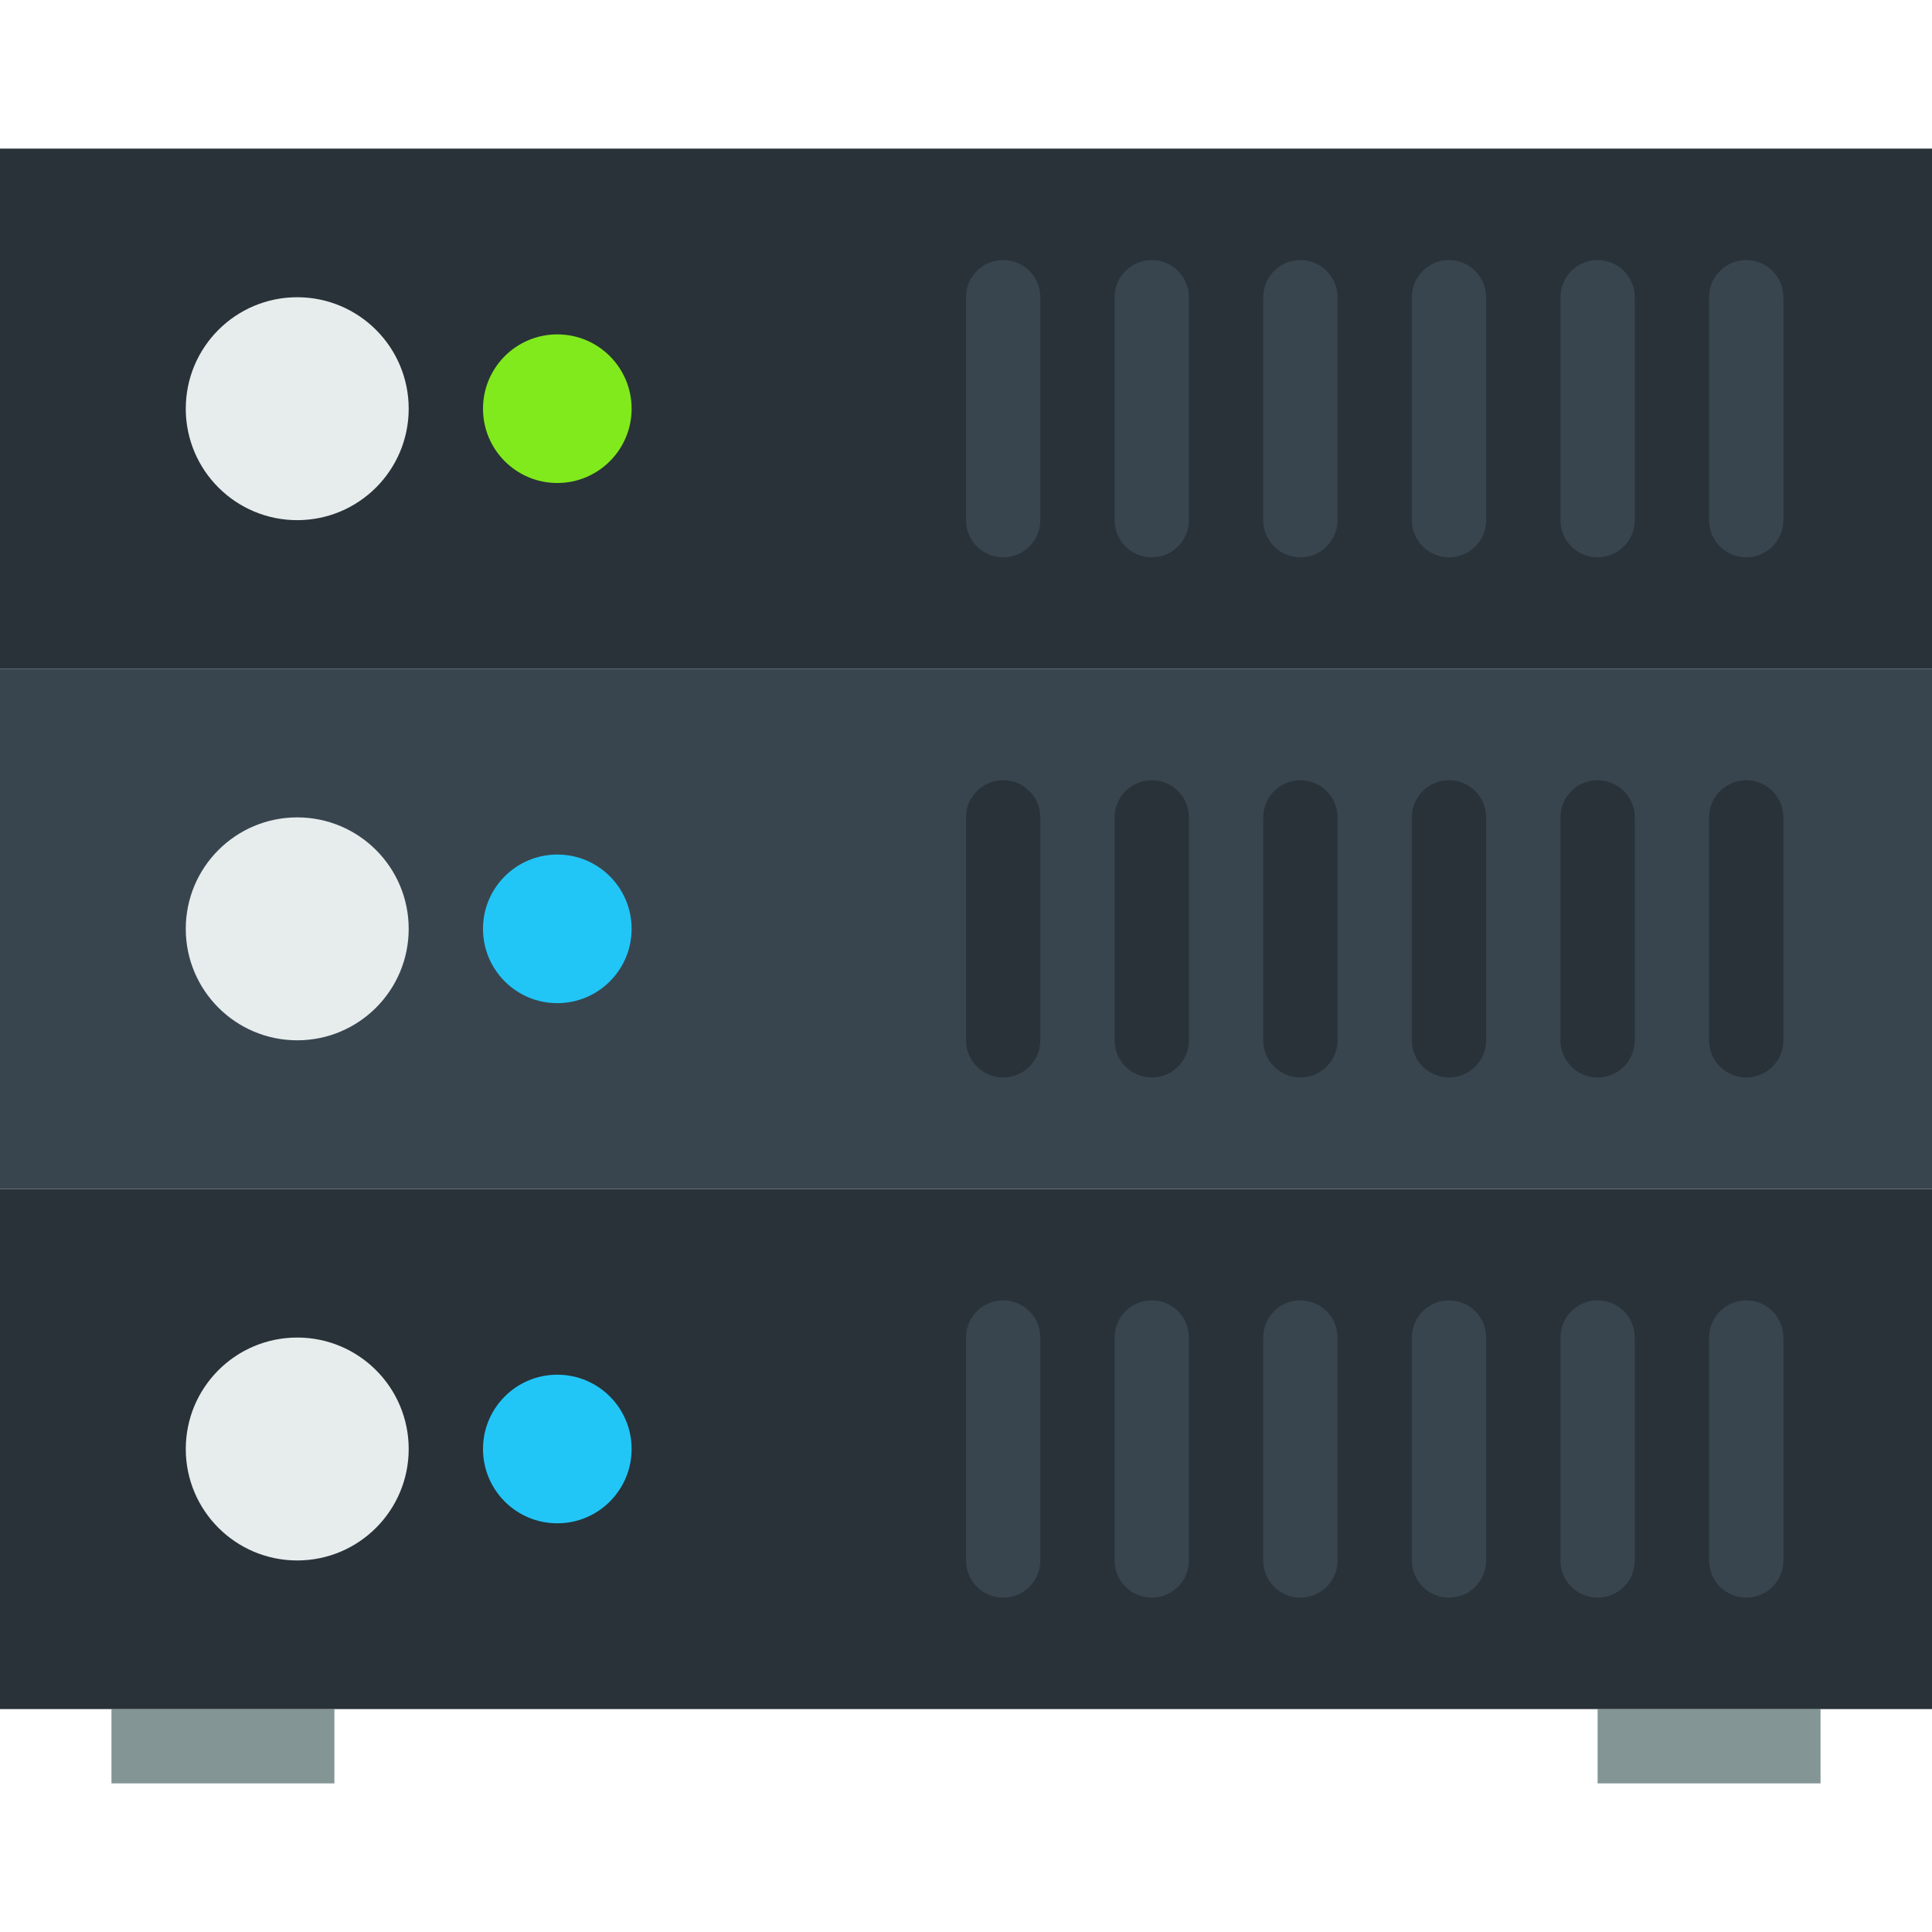
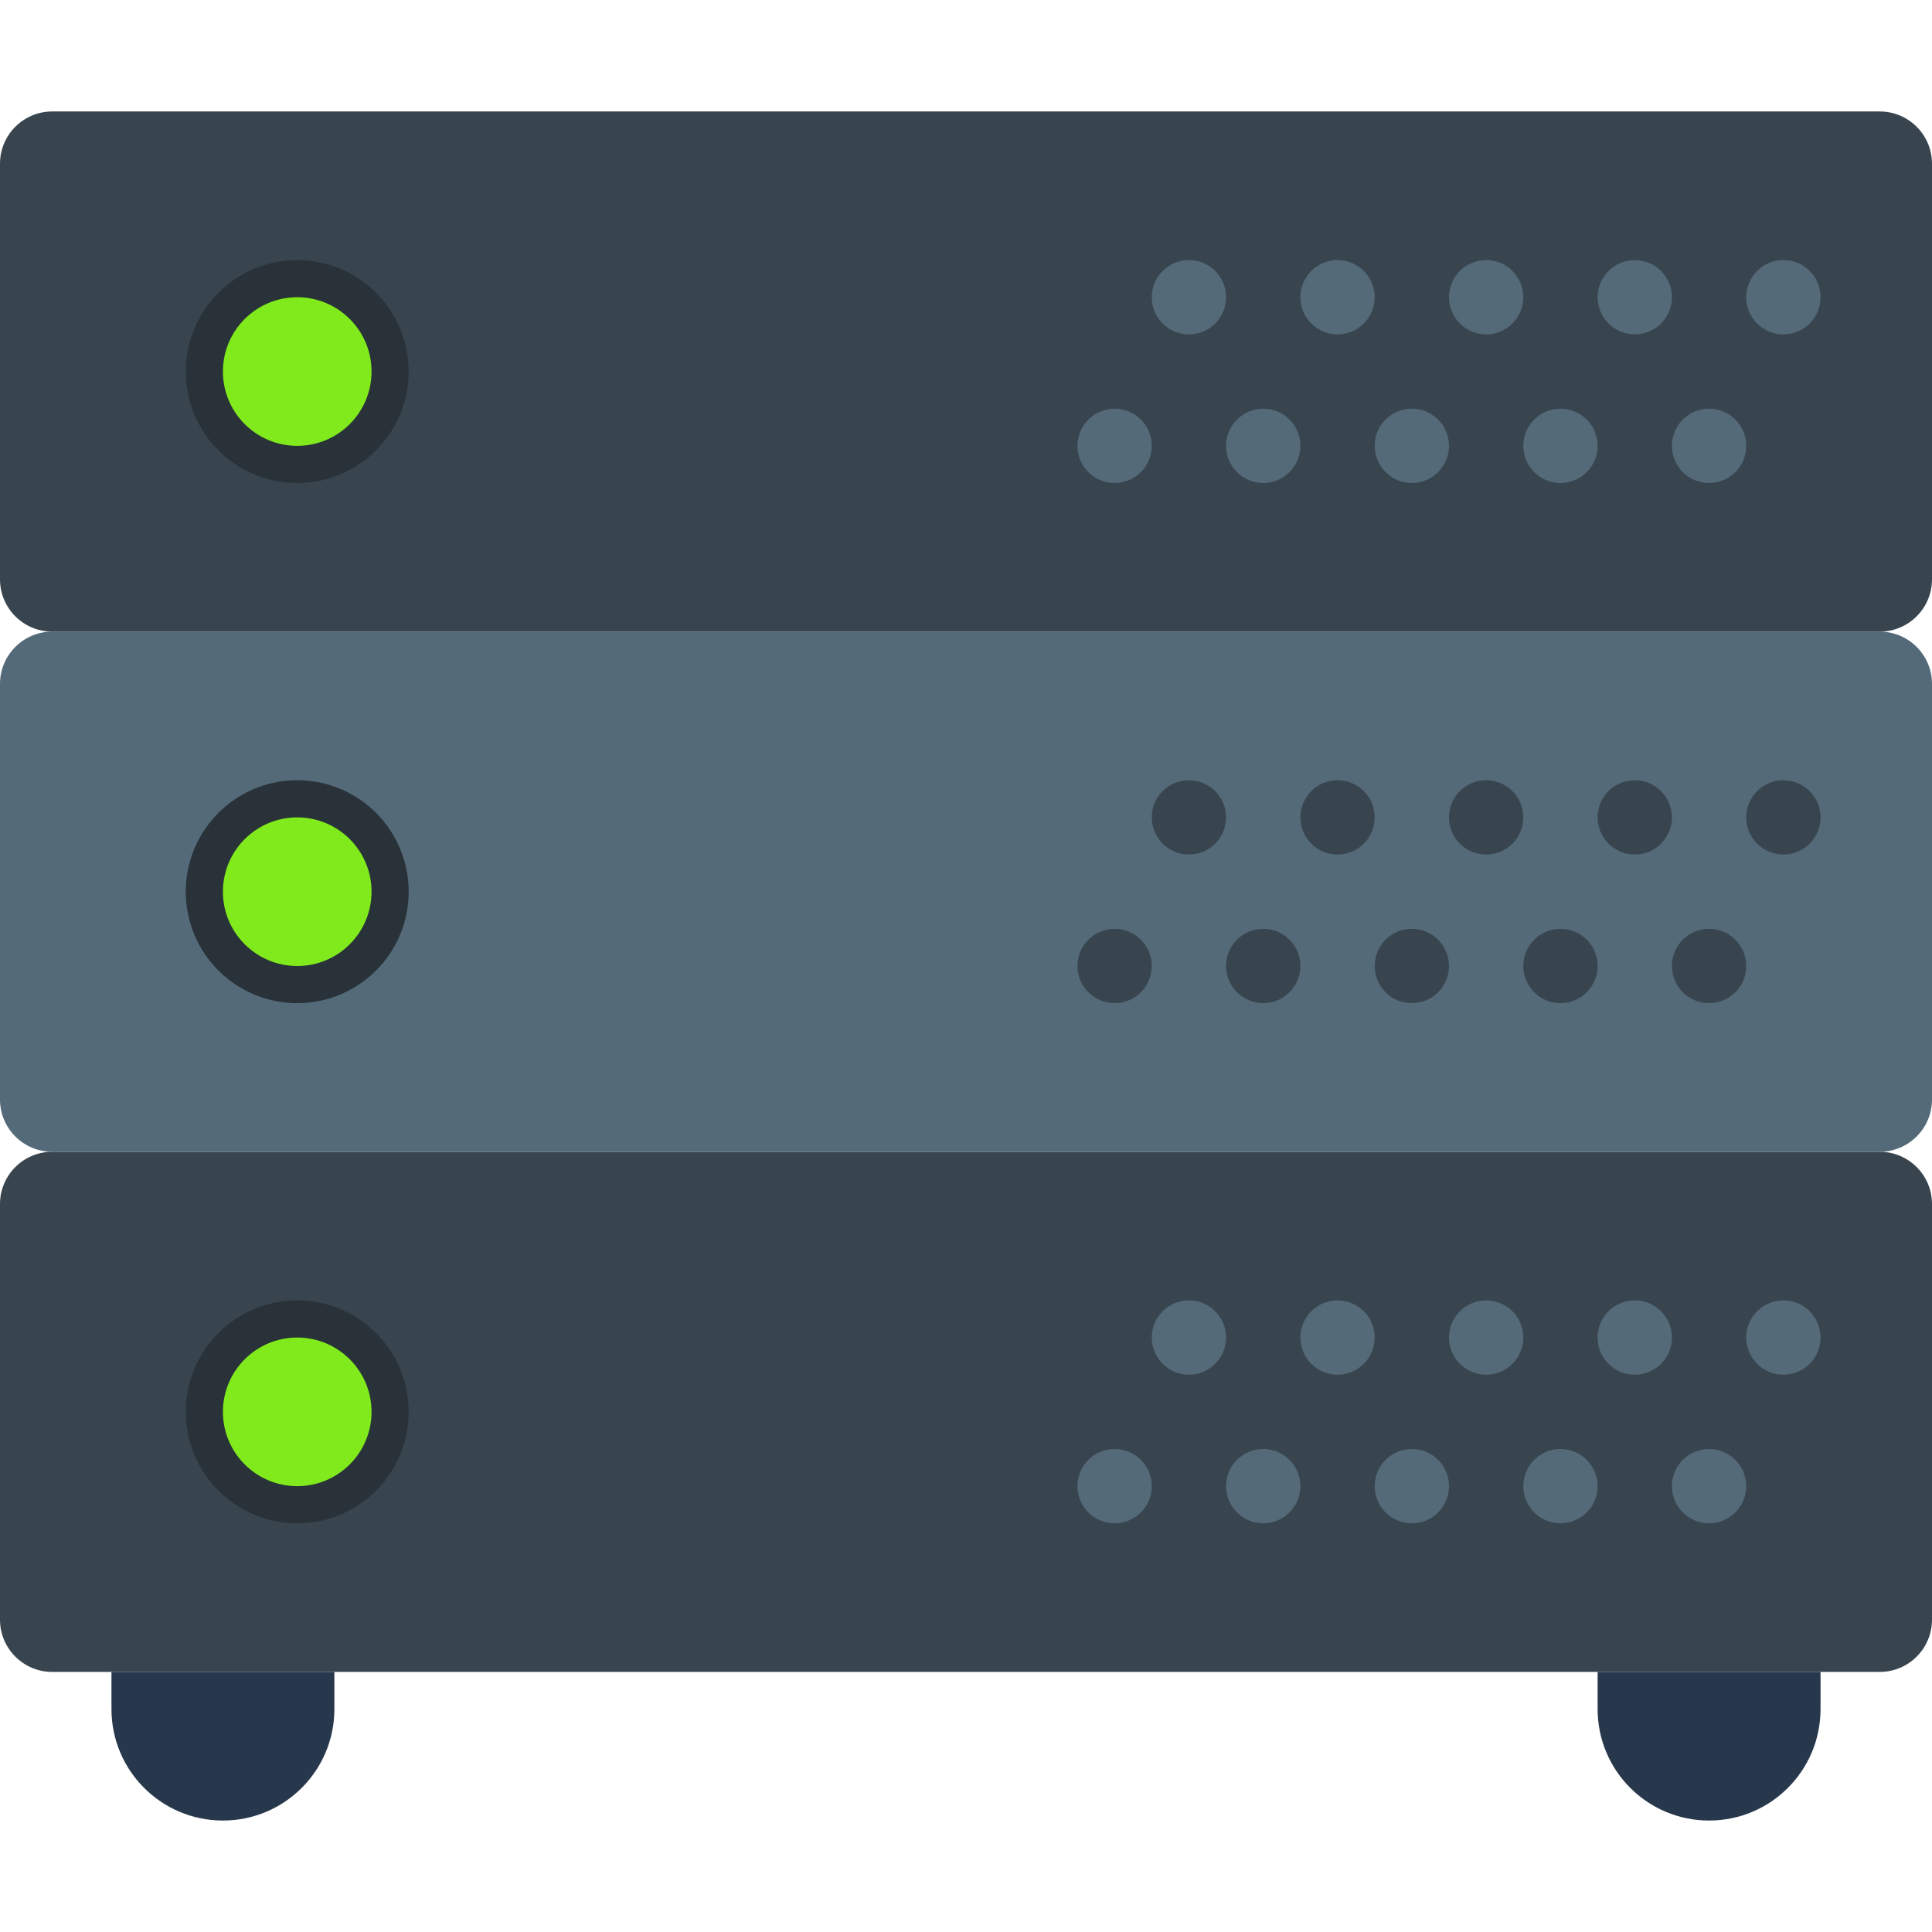
<svg xmlns="http://www.w3.org/2000/svg" version="1.1" id="Capa_1" x="0px" y="0px" viewBox="0 0 52 52" style="enable-background:new 0 0 52 52;" xml:space="preserve">
-   <rect x="3" y="46" style="fill:#839594;" width="6" height="2" />
-   <rect x="43" y="46" style="fill:#839594;" width="6" height="2" />
-   <rect y="32" style="fill:#283238;" width="52" height="14" />
-   <circle style="fill:#E7ECED;" cx="8" cy="39" r="3" />
-   <g>
-     <path style="fill:#38454F;" d="M47,35c-0.553,0-1,0.447-1,1v6c0,0.553,0.447,1,1,1s1-0.447,1-1v-6C48,35.447,47.553,35,47,35z" />
-     <path style="fill:#38454F;" d="M43,35c-0.553,0-1,0.447-1,1v6c0,0.553,0.447,1,1,1s1-0.447,1-1v-6C44,35.447,43.553,35,43,35z" />
-     <path style="fill:#38454F;" d="M39,35c-0.553,0-1,0.447-1,1v6c0,0.553,0.447,1,1,1s1-0.447,1-1v-6C40,35.447,39.553,35,39,35z" />
-     <path style="fill:#38454F;" d="M35,35c-0.553,0-1,0.447-1,1v6c0,0.553,0.447,1,1,1s1-0.447,1-1v-6C36,35.447,35.553,35,35,35z" />
-     <path style="fill:#38454F;" d="M31,35c-0.553,0-1,0.447-1,1v6c0,0.553,0.447,1,1,1s1-0.447,1-1v-6C32,35.447,31.553,35,31,35z" />
-     <path style="fill:#38454F;" d="M27,35c-0.553,0-1,0.447-1,1v6c0,0.553,0.447,1,1,1s1-0.447,1-1v-6C28,35.447,27.553,35,27,35z" />
-   </g>
-   <rect y="18" style="fill:#38454F;" width="52" height="14" />
-   <circle style="fill:#E7ECED;" cx="8" cy="25" r="3" />
-   <g>
-     <path style="fill:#283238;" d="M47,21c-0.553,0-1,0.447-1,1v6c0,0.553,0.447,1,1,1s1-0.447,1-1v-6C48,21.447,47.553,21,47,21z" />
-     <path style="fill:#283238;" d="M43,21c-0.553,0-1,0.447-1,1v6c0,0.553,0.447,1,1,1s1-0.447,1-1v-6C44,21.447,43.553,21,43,21z" />
-     <path style="fill:#283238;" d="M39,21c-0.553,0-1,0.447-1,1v6c0,0.553,0.447,1,1,1s1-0.447,1-1v-6C40,21.447,39.553,21,39,21z" />
-     <path style="fill:#283238;" d="M35,21c-0.553,0-1,0.447-1,1v6c0,0.553,0.447,1,1,1s1-0.447,1-1v-6C36,21.447,35.553,21,35,21z" />
-     <path style="fill:#283238;" d="M31,21c-0.553,0-1,0.447-1,1v6c0,0.553,0.447,1,1,1s1-0.447,1-1v-6C32,21.447,31.553,21,31,21z" />
-     <path style="fill:#283238;" d="M27,21c-0.553,0-1,0.447-1,1v6c0,0.553,0.447,1,1,1s1-0.447,1-1v-6C28,21.447,27.553,21,27,21z" />
-   </g>
-   <rect y="4" style="fill:#283238;" width="52" height="14" />
-   <circle style="fill:#E7ECED;" cx="8" cy="11" r="3" />
-   <g>
-     <path style="fill:#38454F;" d="M47,7c-0.553,0-1,0.447-1,1v6c0,0.553,0.447,1,1,1s1-0.447,1-1V8C48,7.447,47.553,7,47,7z" />
-     <path style="fill:#38454F;" d="M43,7c-0.553,0-1,0.447-1,1v6c0,0.553,0.447,1,1,1s1-0.447,1-1V8C44,7.447,43.553,7,43,7z" />
-     <path style="fill:#38454F;" d="M39,7c-0.553,0-1,0.447-1,1v6c0,0.553,0.447,1,1,1s1-0.447,1-1V8C40,7.447,39.553,7,39,7z" />
-     <path style="fill:#38454F;" d="M35,7c-0.553,0-1,0.447-1,1v6c0,0.553,0.447,1,1,1s1-0.447,1-1V8C36,7.447,35.553,7,35,7z" />
-     <path style="fill:#38454F;" d="M31,7c-0.553,0-1,0.447-1,1v6c0,0.553,0.447,1,1,1s1-0.447,1-1V8C32,7.447,31.553,7,31,7z" />
-     <path style="fill:#38454F;" d="M27,7c-0.553,0-1,0.447-1,1v6c0,0.553,0.447,1,1,1s1-0.447,1-1V8C28,7.447,27.553,7,27,7z" />
-   </g>
-   <circle style="fill:#21C6F7;" cx="15" cy="39" r="2" />
-   <circle style="fill:#21C6F7;" cx="15" cy="25" r="2" />
-   <circle style="fill:#81EA1C;" cx="15" cy="11" r="2" />
+   <path style="fill:#38454F;" d="M50.594,45H1.406C0.63,45,0,44.37,0,43.594V32.406C0,31.63,0.63,31,1.406,31h49.187  C51.37,31,52,31.63,52,32.406v11.187C52,44.37,51.37,45,50.594,45z" />
+   <path style="fill:#28384C;" d="M6,49L6,49c-1.657,0-3-1.343-3-3v-1h6v1C9,47.657,7.657,49,6,49z" />
+   <path style="fill:#28384C;" d="M46,49L46,49c-1.657,0-3-1.343-3-3v-1h6v1C49,47.657,47.657,49,46,49z" />
+   <circle style="fill:#546A79;" cx="48" cy="36" r="1" />
+   <circle style="fill:#546A79;" cx="44" cy="36" r="1" />
+   <circle style="fill:#546A79;" cx="46" cy="40" r="1" />
+   <circle style="fill:#546A79;" cx="42" cy="40" r="1" />
+   <circle style="fill:#546A79;" cx="40" cy="36" r="1" />
+   <circle style="fill:#546A79;" cx="38" cy="40" r="1" />
+   <circle style="fill:#546A79;" cx="36" cy="36" r="1" />
+   <circle style="fill:#546A79;" cx="34" cy="40" r="1" />
+   <circle style="fill:#546A79;" cx="32" cy="36" r="1" />
+   <circle style="fill:#546A79;" cx="30" cy="40" r="1" />
+   <path style="fill:#546A79;" d="M50.594,31H1.406C0.63,31,0,30.37,0,29.594V18.406C0,17.63,0.63,17,1.406,17h49.187  C51.37,17,52,17.63,52,18.406v11.187C52,30.37,51.37,31,50.594,31z" />
+   <path style="fill:#38454F;" d="M50.594,17H1.406C0.63,17,0,16.37,0,15.594V4.406C0,3.63,0.63,3,1.406,3h49.187  C51.37,3,52,3.63,52,4.406v11.187C52,16.37,51.37,17,50.594,17z" />
+   <circle style="fill:#38454F;" cx="48" cy="22" r="1" />
+   <circle style="fill:#38454F;" cx="44" cy="22" r="1" />
+   <circle style="fill:#38454F;" cx="46" cy="26" r="1" />
+   <circle style="fill:#38454F;" cx="42" cy="26" r="1" />
+   <circle style="fill:#38454F;" cx="40" cy="22" r="1" />
+   <circle style="fill:#38454F;" cx="38" cy="26" r="1" />
+   <circle style="fill:#38454F;" cx="36" cy="22" r="1" />
+   <circle style="fill:#38454F;" cx="34" cy="26" r="1" />
+   <circle style="fill:#38454F;" cx="32" cy="22" r="1" />
+   <circle style="fill:#38454F;" cx="30" cy="26" r="1" />
+   <circle style="fill:#546A79;" cx="48" cy="8" r="1" />
+   <circle style="fill:#546A79;" cx="44" cy="8" r="1" />
+   <circle style="fill:#546A79;" cx="46" cy="12" r="1" />
+   <circle style="fill:#546A79;" cx="42" cy="12" r="1" />
+   <circle style="fill:#546A79;" cx="40" cy="8" r="1" />
+   <circle style="fill:#546A79;" cx="38" cy="12" r="1" />
+   <circle style="fill:#546A79;" cx="36" cy="8" r="1" />
+   <circle style="fill:#546A79;" cx="34" cy="12" r="1" />
+   <circle style="fill:#546A79;" cx="32" cy="8" r="1" />
+   <circle style="fill:#546A79;" cx="30" cy="12" r="1" />
+   <circle style="fill:#283238;" cx="8" cy="10" r="3" />
+   <circle style="fill:#81EA1C;" cx="8" cy="10" r="2" />
+   <circle style="fill:#283238;" cx="8" cy="24" r="3" />
+   <circle style="fill:#81EA1C;" cx="8" cy="24" r="2" />
+   <circle style="fill:#283238;" cx="8" cy="38" r="3" />
+   <circle style="fill:#81EA1C;" cx="8" cy="38" r="2" />
  <g>
</g>
  <g>
</g>
  <g>
</g>
  <g>
</g>
  <g>
</g>
  <g>
</g>
  <g>
</g>
  <g>
</g>
  <g>
</g>
  <g>
</g>
  <g>
</g>
  <g>
</g>
  <g>
</g>
  <g>
</g>
  <g>
</g>
</svg>
